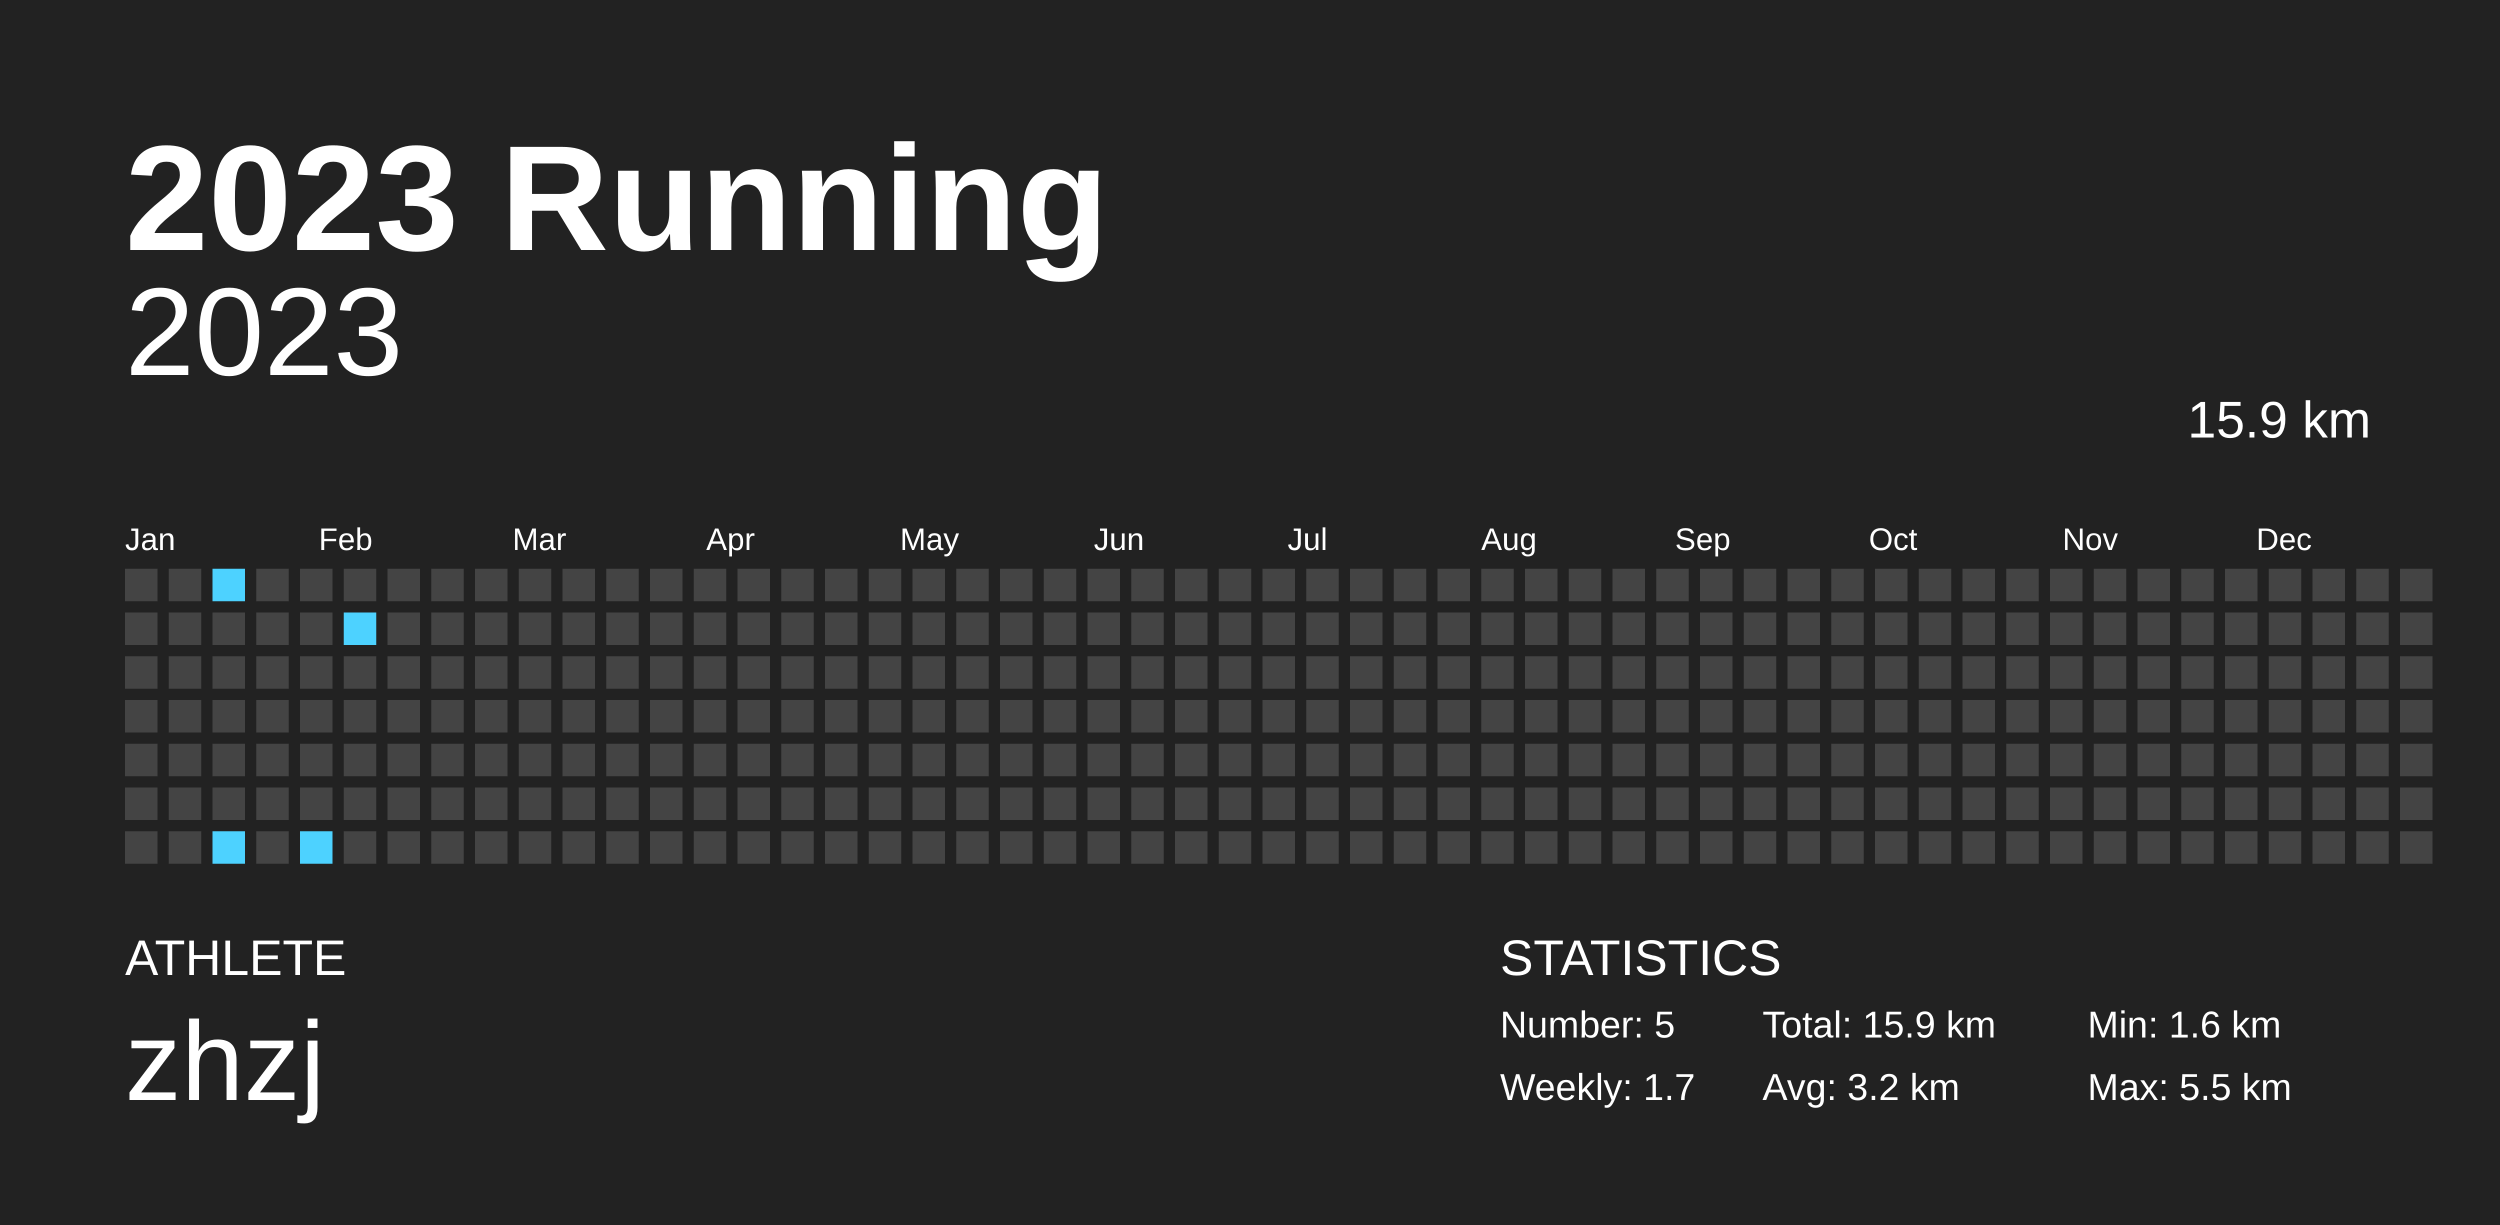
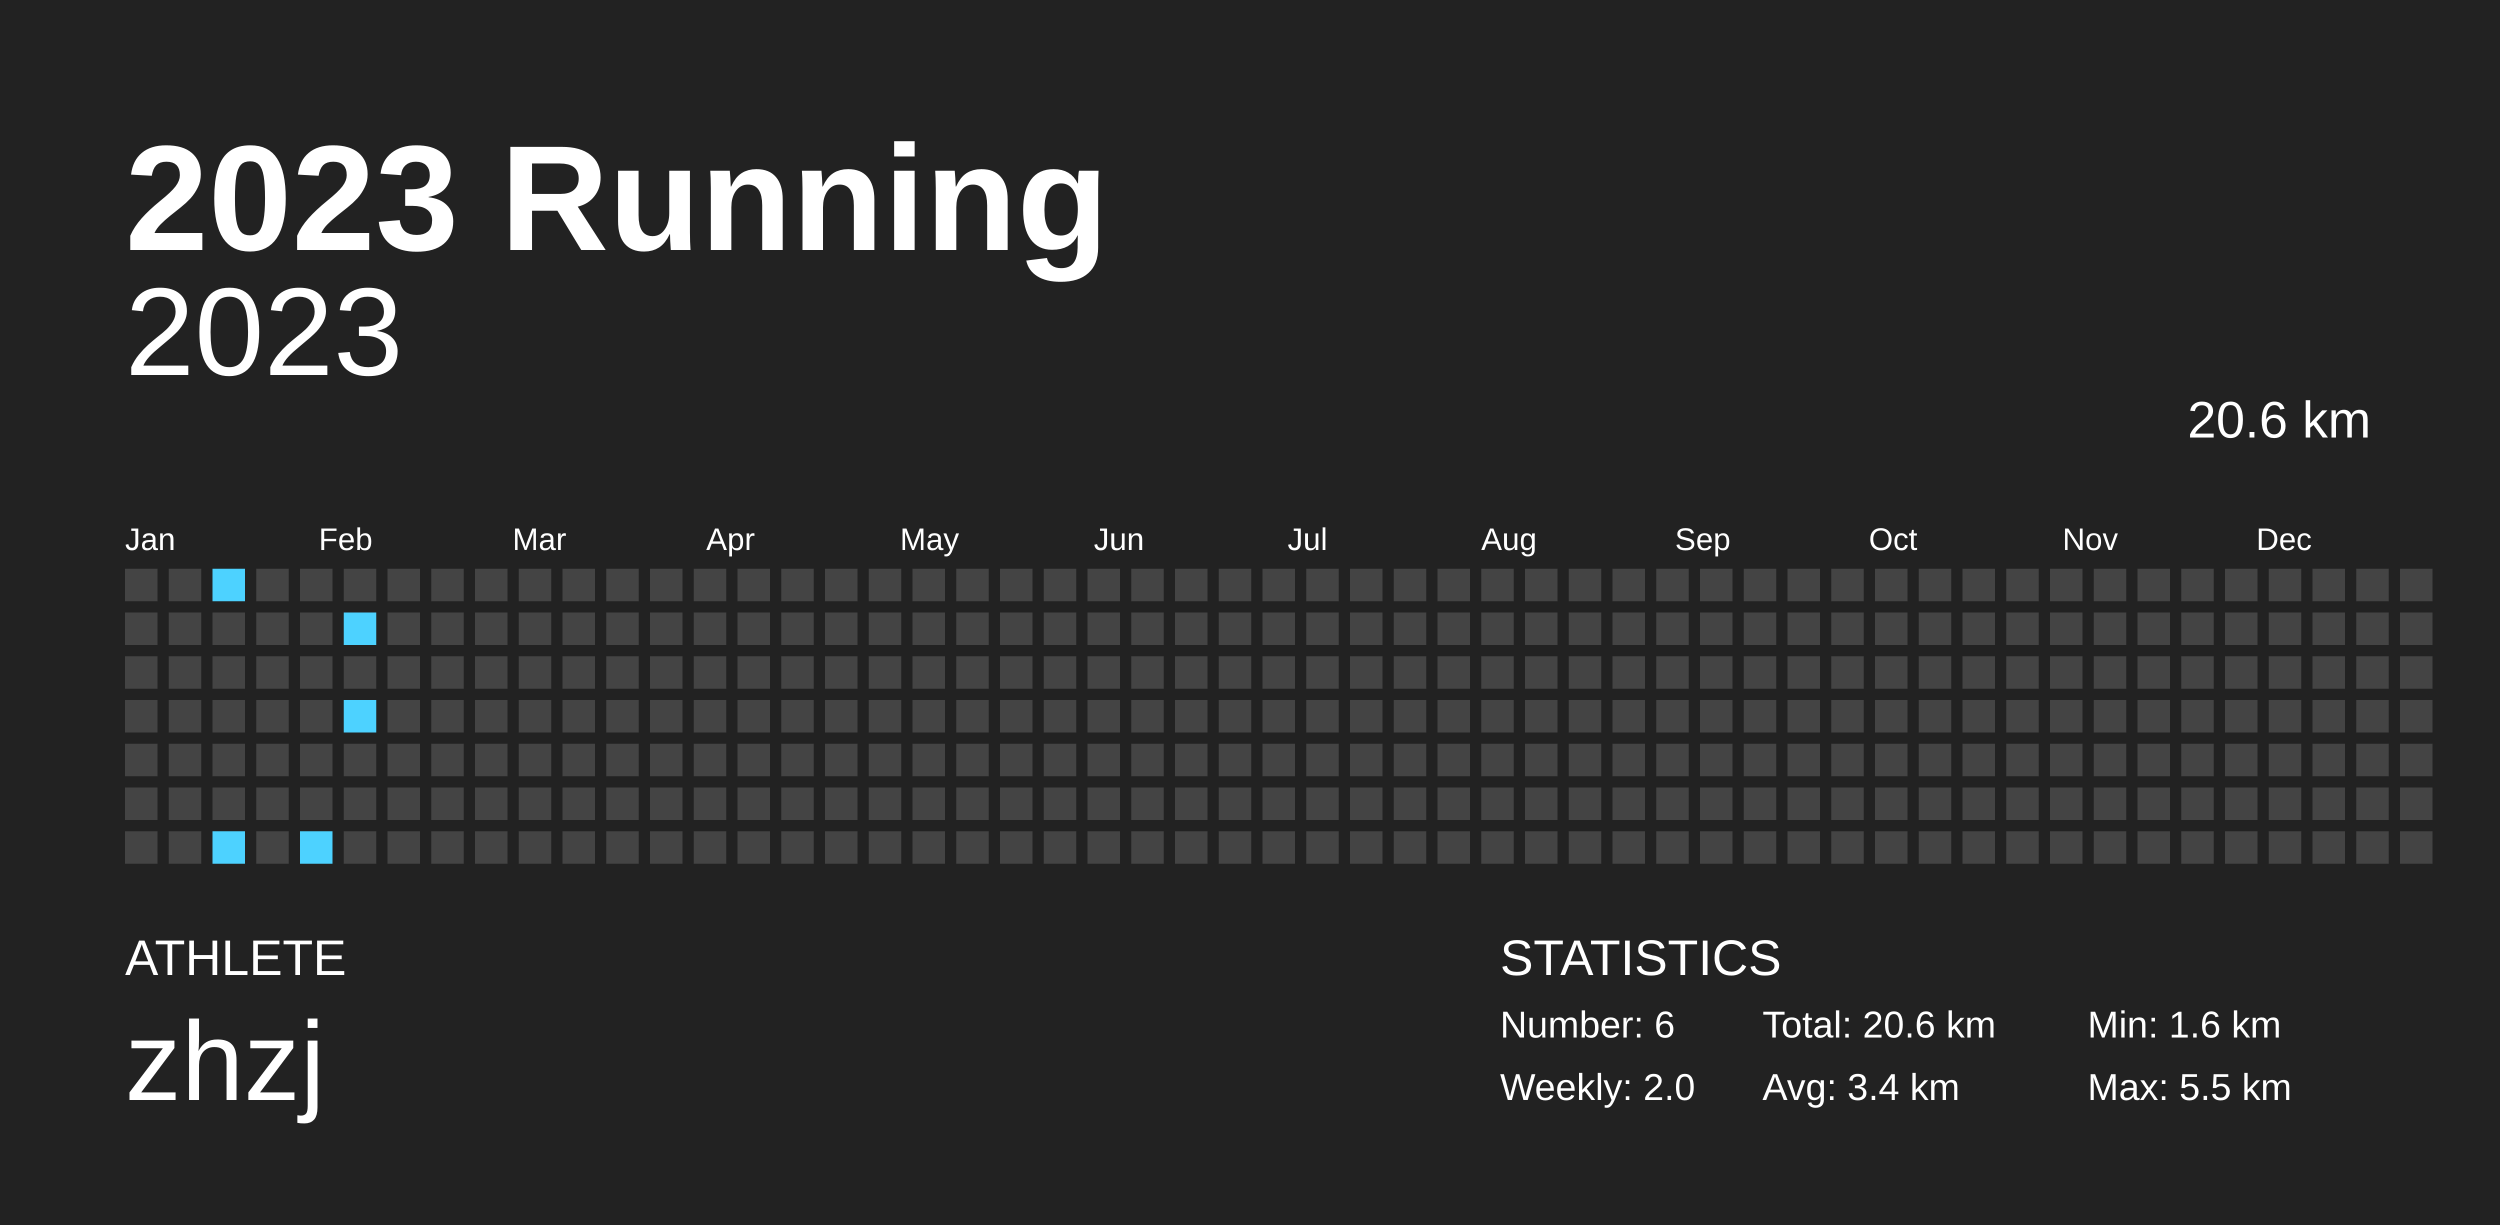
<svg xmlns="http://www.w3.org/2000/svg" baseProfile="full" height="98mm" version="1.1" viewBox="0,0,200,98" width="200mm">
  <defs />
  <rect fill="#222222" height="98" width="200" x="0" y="0" />
  <text fill="#FFFFFF" style="font-size:12px; font-family:Arial; font-weight:bold;" x="10" y="20">2023 Running</text>
  <text fill="#FFFFFF" style="font-size:4px; font-family:Arial" x="10" y="78">ATHLETE</text>
  <text fill="#FFFFFF" style="font-size:9px; font-family:Arial" x="10" y="88">zhzj</text>
  <text fill="#FFFFFF" style="font-size:4px; font-family:Arial" x="120" y="78">STATISTICS</text>
-   <text fill="#FFFFFF" style="font-size:3px; font-family:Arial" x="120" y="83">Number: 5</text>
-   <text fill="#FFFFFF" style="font-size:3px; font-family:Arial" x="120" y="88">Weekly: 1.7</text>
-   <text fill="#FFFFFF" style="font-size:3px; font-family:Arial" x="141" y="83">Total: 15.9 km</text>
-   <text fill="#FFFFFF" style="font-size:3px; font-family:Arial" x="141" y="88">Avg: 3.2 km</text>
+   <text fill="#FFFFFF" style="font-size:3px; font-family:Arial" x="120" y="83">Number: 6</text>
+   <text fill="#FFFFFF" style="font-size:3px; font-family:Arial" x="120" y="88">Weekly: 2.0</text>
+   <text fill="#FFFFFF" style="font-size:3px; font-family:Arial" x="141" y="83">Total: 20.6 km</text>
+   <text fill="#FFFFFF" style="font-size:3px; font-family:Arial" x="141" y="88">Avg: 3.4 km</text>
  <text fill="#FFFFFF" style="font-size:3px; font-family:Arial" x="167" y="83">Min: 1.6 km</text>
  <text fill="#FFFFFF" style="font-size:3px; font-family:Arial" x="167" y="88">Max: 5.5 km</text>
  <text alignment-baseline="hanging" fill="#FFFFFF" style="font-size:10.0px; font-family:Arial;" x="10" y="30">2023</text>
-   <text alignment-baseline="hanging" fill="#FFFFFF" style="font-size:4.125px; font-family:Arial;" x="175" y="35">15.9 km</text>
+   <text alignment-baseline="hanging" fill="#FFFFFF" style="font-size:4.125px; font-family:Arial;" x="175" y="35">20.6 km</text>
  <text fill="#FFFFFF" style="font-size:2.5px; font-family:Arial" x="10.0" y="44">Jan</text>
  <text fill="#FFFFFF" style="font-size:2.5px; font-family:Arial" x="25.5" y="44">Feb</text>
  <text fill="#FFFFFF" style="font-size:2.5px; font-family:Arial" x="41.0" y="44">Mar</text>
  <text fill="#FFFFFF" style="font-size:2.5px; font-family:Arial" x="56.5" y="44">Apr</text>
  <text fill="#FFFFFF" style="font-size:2.5px; font-family:Arial" x="72.0" y="44">May</text>
  <text fill="#FFFFFF" style="font-size:2.5px; font-family:Arial" x="87.5" y="44">Jun</text>
  <text fill="#FFFFFF" style="font-size:2.5px; font-family:Arial" x="103.0" y="44">Jul</text>
  <text fill="#FFFFFF" style="font-size:2.5px; font-family:Arial" x="118.5" y="44">Aug</text>
  <text fill="#FFFFFF" style="font-size:2.5px; font-family:Arial" x="134.0" y="44">Sep</text>
  <text fill="#FFFFFF" style="font-size:2.5px; font-family:Arial" x="149.5" y="44">Oct</text>
  <text fill="#FFFFFF" style="font-size:2.5px; font-family:Arial" x="165.0" y="44">Nov</text>
  <text fill="#FFFFFF" style="font-size:2.5px; font-family:Arial" x="180.5" y="44">Dec</text>
  <rect fill="#444444" height="2.6" width="2.6" x="10.0" y="45.5" />
  <rect fill="#444444" height="2.6" width="2.6" x="10.0" y="49.0" />
  <rect fill="#444444" height="2.6" width="2.6" x="10.0" y="52.5" />
  <rect fill="#444444" height="2.6" width="2.6" x="10.0" y="56.0" />
  <rect fill="#444444" height="2.6" width="2.6" x="10.0" y="59.5" />
  <rect fill="#444444" height="2.6" width="2.6" x="10.0" y="63.0" />
  <rect fill="#444444" height="2.6" width="2.6" x="10.0" y="66.5" />
  <rect fill="#444444" height="2.6" width="2.6" x="13.5" y="45.5" />
  <rect fill="#444444" height="2.6" width="2.6" x="13.5" y="49.0" />
  <rect fill="#444444" height="2.6" width="2.6" x="13.5" y="52.5" />
  <rect fill="#444444" height="2.6" width="2.6" x="13.5" y="56.0" />
  <rect fill="#444444" height="2.6" width="2.6" x="13.5" y="59.5" />
  <rect fill="#444444" height="2.6" width="2.6" x="13.5" y="63.0" />
  <rect fill="#444444" height="2.6" width="2.6" x="13.5" y="66.5" />
  <rect fill="#4dd2ff" height="2.6" width="2.6" x="17.0" y="45.5" />
  <rect fill="#444444" height="2.6" width="2.6" x="17.0" y="49.0" />
  <rect fill="#444444" height="2.6" width="2.6" x="17.0" y="52.5" />
  <rect fill="#444444" height="2.6" width="2.6" x="17.0" y="56.0" />
  <rect fill="#444444" height="2.6" width="2.6" x="17.0" y="59.5" />
  <rect fill="#444444" height="2.6" width="2.6" x="17.0" y="63.0" />
  <rect fill="#4dd2ff" height="2.6" width="2.6" x="17.0" y="66.5" />
  <rect fill="#444444" height="2.6" width="2.6" x="20.5" y="45.5" />
  <rect fill="#444444" height="2.6" width="2.6" x="20.5" y="49.0" />
  <rect fill="#444444" height="2.6" width="2.6" x="20.5" y="52.5" />
  <rect fill="#444444" height="2.6" width="2.6" x="20.5" y="56.0" />
  <rect fill="#444444" height="2.6" width="2.6" x="20.5" y="59.5" />
  <rect fill="#444444" height="2.6" width="2.6" x="20.5" y="63.0" />
  <rect fill="#444444" height="2.6" width="2.6" x="20.5" y="66.5" />
  <rect fill="#444444" height="2.6" width="2.6" x="24.0" y="45.5" />
  <rect fill="#444444" height="2.6" width="2.6" x="24.0" y="49.0" />
  <rect fill="#444444" height="2.6" width="2.6" x="24.0" y="52.5" />
  <rect fill="#444444" height="2.6" width="2.6" x="24.0" y="56.0" />
  <rect fill="#444444" height="2.6" width="2.6" x="24.0" y="59.5" />
  <rect fill="#444444" height="2.6" width="2.6" x="24.0" y="63.0" />
  <rect fill="#4dd2ff" height="2.6" width="2.6" x="24.0" y="66.5" />
  <rect fill="#444444" height="2.6" width="2.6" x="27.5" y="45.5" />
  <rect fill="#4dd2ff" height="2.6" width="2.6" x="27.5" y="49.0" />
  <rect fill="#444444" height="2.6" width="2.6" x="27.5" y="52.5" />
-   <rect fill="#444444" height="2.6" width="2.6" x="27.5" y="56.0" />
+   <rect fill="#4dd2ff" height="2.6" width="2.6" x="27.5" y="56.0" />
  <rect fill="#444444" height="2.6" width="2.6" x="27.5" y="59.5" />
  <rect fill="#444444" height="2.6" width="2.6" x="27.5" y="63.0" />
  <rect fill="#444444" height="2.6" width="2.6" x="27.5" y="66.5" />
  <rect fill="#444444" height="2.6" width="2.6" x="31.0" y="45.5" />
  <rect fill="#444444" height="2.6" width="2.6" x="31.0" y="49.0" />
  <rect fill="#444444" height="2.6" width="2.6" x="31.0" y="52.5" />
  <rect fill="#444444" height="2.6" width="2.6" x="31.0" y="56.0" />
  <rect fill="#444444" height="2.6" width="2.6" x="31.0" y="59.5" />
  <rect fill="#444444" height="2.6" width="2.6" x="31.0" y="63.0" />
  <rect fill="#444444" height="2.6" width="2.6" x="31.0" y="66.5" />
  <rect fill="#444444" height="2.6" width="2.6" x="34.5" y="45.5" />
  <rect fill="#444444" height="2.6" width="2.6" x="34.5" y="49.0" />
  <rect fill="#444444" height="2.6" width="2.6" x="34.5" y="52.5" />
  <rect fill="#444444" height="2.6" width="2.6" x="34.5" y="56.0" />
  <rect fill="#444444" height="2.6" width="2.6" x="34.5" y="59.5" />
  <rect fill="#444444" height="2.6" width="2.6" x="34.5" y="63.0" />
  <rect fill="#444444" height="2.6" width="2.6" x="34.5" y="66.5" />
  <rect fill="#444444" height="2.6" width="2.6" x="38.0" y="45.5" />
  <rect fill="#444444" height="2.6" width="2.6" x="38.0" y="49.0" />
  <rect fill="#444444" height="2.6" width="2.6" x="38.0" y="52.5" />
  <rect fill="#444444" height="2.6" width="2.6" x="38.0" y="56.0" />
  <rect fill="#444444" height="2.6" width="2.6" x="38.0" y="59.5" />
  <rect fill="#444444" height="2.6" width="2.6" x="38.0" y="63.0" />
  <rect fill="#444444" height="2.6" width="2.6" x="38.0" y="66.5" />
  <rect fill="#444444" height="2.6" width="2.6" x="41.5" y="45.5" />
  <rect fill="#444444" height="2.6" width="2.6" x="41.5" y="49.0" />
  <rect fill="#444444" height="2.6" width="2.6" x="41.5" y="52.5" />
  <rect fill="#444444" height="2.6" width="2.6" x="41.5" y="56.0" />
  <rect fill="#444444" height="2.6" width="2.6" x="41.5" y="59.5" />
  <rect fill="#444444" height="2.6" width="2.6" x="41.5" y="63.0" />
  <rect fill="#444444" height="2.6" width="2.6" x="41.5" y="66.5" />
  <rect fill="#444444" height="2.6" width="2.6" x="45.0" y="45.5" />
  <rect fill="#444444" height="2.6" width="2.6" x="45.0" y="49.0" />
  <rect fill="#444444" height="2.6" width="2.6" x="45.0" y="52.5" />
  <rect fill="#444444" height="2.6" width="2.6" x="45.0" y="56.0" />
  <rect fill="#444444" height="2.6" width="2.6" x="45.0" y="59.5" />
  <rect fill="#444444" height="2.6" width="2.6" x="45.0" y="63.0" />
  <rect fill="#444444" height="2.6" width="2.6" x="45.0" y="66.5" />
  <rect fill="#444444" height="2.6" width="2.6" x="48.5" y="45.5" />
  <rect fill="#444444" height="2.6" width="2.6" x="48.5" y="49.0" />
  <rect fill="#444444" height="2.6" width="2.6" x="48.5" y="52.5" />
  <rect fill="#444444" height="2.6" width="2.6" x="48.5" y="56.0" />
  <rect fill="#444444" height="2.6" width="2.6" x="48.5" y="59.5" />
  <rect fill="#444444" height="2.6" width="2.6" x="48.5" y="63.0" />
  <rect fill="#444444" height="2.6" width="2.6" x="48.5" y="66.5" />
  <rect fill="#444444" height="2.6" width="2.6" x="52.0" y="45.5" />
  <rect fill="#444444" height="2.6" width="2.6" x="52.0" y="49.0" />
  <rect fill="#444444" height="2.6" width="2.6" x="52.0" y="52.5" />
  <rect fill="#444444" height="2.6" width="2.6" x="52.0" y="56.0" />
  <rect fill="#444444" height="2.6" width="2.6" x="52.0" y="59.5" />
  <rect fill="#444444" height="2.6" width="2.6" x="52.0" y="63.0" />
  <rect fill="#444444" height="2.6" width="2.6" x="52.0" y="66.5" />
  <rect fill="#444444" height="2.6" width="2.6" x="55.5" y="45.5" />
  <rect fill="#444444" height="2.6" width="2.6" x="55.5" y="49.0" />
  <rect fill="#444444" height="2.6" width="2.6" x="55.5" y="52.5" />
  <rect fill="#444444" height="2.6" width="2.6" x="55.5" y="56.0" />
  <rect fill="#444444" height="2.6" width="2.6" x="55.5" y="59.5" />
  <rect fill="#444444" height="2.6" width="2.6" x="55.5" y="63.0" />
  <rect fill="#444444" height="2.6" width="2.6" x="55.5" y="66.5" />
  <rect fill="#444444" height="2.6" width="2.6" x="59.0" y="45.5" />
  <rect fill="#444444" height="2.6" width="2.6" x="59.0" y="49.0" />
  <rect fill="#444444" height="2.6" width="2.6" x="59.0" y="52.5" />
  <rect fill="#444444" height="2.6" width="2.6" x="59.0" y="56.0" />
  <rect fill="#444444" height="2.6" width="2.6" x="59.0" y="59.5" />
  <rect fill="#444444" height="2.6" width="2.6" x="59.0" y="63.0" />
  <rect fill="#444444" height="2.6" width="2.6" x="59.0" y="66.5" />
  <rect fill="#444444" height="2.6" width="2.6" x="62.5" y="45.5" />
  <rect fill="#444444" height="2.6" width="2.6" x="62.5" y="49.0" />
  <rect fill="#444444" height="2.6" width="2.6" x="62.5" y="52.5" />
  <rect fill="#444444" height="2.6" width="2.6" x="62.5" y="56.0" />
  <rect fill="#444444" height="2.6" width="2.6" x="62.5" y="59.5" />
  <rect fill="#444444" height="2.6" width="2.6" x="62.5" y="63.0" />
  <rect fill="#444444" height="2.6" width="2.6" x="62.5" y="66.5" />
  <rect fill="#444444" height="2.6" width="2.6" x="66.0" y="45.5" />
  <rect fill="#444444" height="2.6" width="2.6" x="66.0" y="49.0" />
  <rect fill="#444444" height="2.6" width="2.6" x="66.0" y="52.5" />
  <rect fill="#444444" height="2.6" width="2.6" x="66.0" y="56.0" />
  <rect fill="#444444" height="2.6" width="2.6" x="66.0" y="59.5" />
  <rect fill="#444444" height="2.6" width="2.6" x="66.0" y="63.0" />
  <rect fill="#444444" height="2.6" width="2.6" x="66.0" y="66.5" />
  <rect fill="#444444" height="2.6" width="2.6" x="69.5" y="45.5" />
  <rect fill="#444444" height="2.6" width="2.6" x="69.5" y="49.0" />
  <rect fill="#444444" height="2.6" width="2.6" x="69.5" y="52.5" />
  <rect fill="#444444" height="2.6" width="2.6" x="69.5" y="56.0" />
  <rect fill="#444444" height="2.6" width="2.6" x="69.5" y="59.5" />
  <rect fill="#444444" height="2.6" width="2.6" x="69.5" y="63.0" />
  <rect fill="#444444" height="2.6" width="2.6" x="69.5" y="66.5" />
  <rect fill="#444444" height="2.6" width="2.6" x="73.0" y="45.5" />
  <rect fill="#444444" height="2.6" width="2.6" x="73.0" y="49.0" />
  <rect fill="#444444" height="2.6" width="2.6" x="73.0" y="52.5" />
  <rect fill="#444444" height="2.6" width="2.6" x="73.0" y="56.0" />
  <rect fill="#444444" height="2.6" width="2.6" x="73.0" y="59.5" />
  <rect fill="#444444" height="2.6" width="2.6" x="73.0" y="63.0" />
  <rect fill="#444444" height="2.6" width="2.6" x="73.0" y="66.5" />
  <rect fill="#444444" height="2.6" width="2.6" x="76.5" y="45.5" />
  <rect fill="#444444" height="2.6" width="2.6" x="76.5" y="49.0" />
  <rect fill="#444444" height="2.6" width="2.6" x="76.5" y="52.5" />
  <rect fill="#444444" height="2.6" width="2.6" x="76.5" y="56.0" />
  <rect fill="#444444" height="2.6" width="2.6" x="76.5" y="59.5" />
  <rect fill="#444444" height="2.6" width="2.6" x="76.5" y="63.0" />
  <rect fill="#444444" height="2.6" width="2.6" x="76.5" y="66.5" />
  <rect fill="#444444" height="2.6" width="2.6" x="80.0" y="45.5" />
  <rect fill="#444444" height="2.6" width="2.6" x="80.0" y="49.0" />
  <rect fill="#444444" height="2.6" width="2.6" x="80.0" y="52.5" />
  <rect fill="#444444" height="2.6" width="2.6" x="80.0" y="56.0" />
  <rect fill="#444444" height="2.6" width="2.6" x="80.0" y="59.5" />
  <rect fill="#444444" height="2.6" width="2.6" x="80.0" y="63.0" />
  <rect fill="#444444" height="2.6" width="2.6" x="80.0" y="66.5" />
  <rect fill="#444444" height="2.6" width="2.6" x="83.5" y="45.5" />
  <rect fill="#444444" height="2.6" width="2.6" x="83.5" y="49.0" />
  <rect fill="#444444" height="2.6" width="2.6" x="83.5" y="52.5" />
  <rect fill="#444444" height="2.6" width="2.6" x="83.5" y="56.0" />
  <rect fill="#444444" height="2.6" width="2.6" x="83.5" y="59.5" />
  <rect fill="#444444" height="2.6" width="2.6" x="83.5" y="63.0" />
  <rect fill="#444444" height="2.6" width="2.6" x="83.5" y="66.5" />
  <rect fill="#444444" height="2.6" width="2.6" x="87.0" y="45.5" />
  <rect fill="#444444" height="2.6" width="2.6" x="87.0" y="49.0" />
  <rect fill="#444444" height="2.6" width="2.6" x="87.0" y="52.5" />
  <rect fill="#444444" height="2.6" width="2.6" x="87.0" y="56.0" />
  <rect fill="#444444" height="2.6" width="2.6" x="87.0" y="59.5" />
  <rect fill="#444444" height="2.6" width="2.6" x="87.0" y="63.0" />
  <rect fill="#444444" height="2.6" width="2.6" x="87.0" y="66.5" />
  <rect fill="#444444" height="2.6" width="2.6" x="90.5" y="45.5" />
  <rect fill="#444444" height="2.6" width="2.6" x="90.5" y="49.0" />
  <rect fill="#444444" height="2.6" width="2.6" x="90.5" y="52.5" />
  <rect fill="#444444" height="2.6" width="2.6" x="90.5" y="56.0" />
  <rect fill="#444444" height="2.6" width="2.6" x="90.5" y="59.5" />
  <rect fill="#444444" height="2.6" width="2.6" x="90.5" y="63.0" />
  <rect fill="#444444" height="2.6" width="2.6" x="90.5" y="66.5" />
  <rect fill="#444444" height="2.6" width="2.6" x="94.0" y="45.5" />
  <rect fill="#444444" height="2.6" width="2.6" x="94.0" y="49.0" />
  <rect fill="#444444" height="2.6" width="2.6" x="94.0" y="52.5" />
  <rect fill="#444444" height="2.6" width="2.6" x="94.0" y="56.0" />
  <rect fill="#444444" height="2.6" width="2.6" x="94.0" y="59.5" />
  <rect fill="#444444" height="2.6" width="2.6" x="94.0" y="63.0" />
  <rect fill="#444444" height="2.6" width="2.6" x="94.0" y="66.5" />
  <rect fill="#444444" height="2.6" width="2.6" x="97.5" y="45.5" />
  <rect fill="#444444" height="2.6" width="2.6" x="97.5" y="49.0" />
  <rect fill="#444444" height="2.6" width="2.6" x="97.5" y="52.5" />
  <rect fill="#444444" height="2.6" width="2.6" x="97.5" y="56.0" />
  <rect fill="#444444" height="2.6" width="2.6" x="97.5" y="59.5" />
  <rect fill="#444444" height="2.6" width="2.6" x="97.5" y="63.0" />
  <rect fill="#444444" height="2.6" width="2.6" x="97.5" y="66.5" />
  <rect fill="#444444" height="2.6" width="2.6" x="101.0" y="45.5" />
  <rect fill="#444444" height="2.6" width="2.6" x="101.0" y="49.0" />
  <rect fill="#444444" height="2.6" width="2.6" x="101.0" y="52.5" />
  <rect fill="#444444" height="2.6" width="2.6" x="101.0" y="56.0" />
  <rect fill="#444444" height="2.6" width="2.6" x="101.0" y="59.5" />
  <rect fill="#444444" height="2.6" width="2.6" x="101.0" y="63.0" />
  <rect fill="#444444" height="2.6" width="2.6" x="101.0" y="66.5" />
  <rect fill="#444444" height="2.6" width="2.6" x="104.5" y="45.5" />
  <rect fill="#444444" height="2.6" width="2.6" x="104.5" y="49.0" />
  <rect fill="#444444" height="2.6" width="2.6" x="104.5" y="52.5" />
  <rect fill="#444444" height="2.6" width="2.6" x="104.5" y="56.0" />
  <rect fill="#444444" height="2.6" width="2.6" x="104.5" y="59.5" />
  <rect fill="#444444" height="2.6" width="2.6" x="104.5" y="63.0" />
  <rect fill="#444444" height="2.6" width="2.6" x="104.5" y="66.5" />
  <rect fill="#444444" height="2.6" width="2.6" x="108.0" y="45.5" />
  <rect fill="#444444" height="2.6" width="2.6" x="108.0" y="49.0" />
  <rect fill="#444444" height="2.6" width="2.6" x="108.0" y="52.5" />
  <rect fill="#444444" height="2.6" width="2.6" x="108.0" y="56.0" />
  <rect fill="#444444" height="2.6" width="2.6" x="108.0" y="59.5" />
  <rect fill="#444444" height="2.6" width="2.6" x="108.0" y="63.0" />
  <rect fill="#444444" height="2.6" width="2.6" x="108.0" y="66.5" />
  <rect fill="#444444" height="2.6" width="2.6" x="111.5" y="45.5" />
  <rect fill="#444444" height="2.6" width="2.6" x="111.5" y="49.0" />
  <rect fill="#444444" height="2.6" width="2.6" x="111.5" y="52.5" />
  <rect fill="#444444" height="2.6" width="2.6" x="111.5" y="56.0" />
  <rect fill="#444444" height="2.6" width="2.6" x="111.5" y="59.5" />
  <rect fill="#444444" height="2.6" width="2.6" x="111.5" y="63.0" />
  <rect fill="#444444" height="2.6" width="2.6" x="111.5" y="66.5" />
  <rect fill="#444444" height="2.6" width="2.6" x="115.0" y="45.5" />
  <rect fill="#444444" height="2.6" width="2.6" x="115.0" y="49.0" />
  <rect fill="#444444" height="2.6" width="2.6" x="115.0" y="52.5" />
  <rect fill="#444444" height="2.6" width="2.6" x="115.0" y="56.0" />
  <rect fill="#444444" height="2.6" width="2.6" x="115.0" y="59.5" />
  <rect fill="#444444" height="2.6" width="2.6" x="115.0" y="63.0" />
  <rect fill="#444444" height="2.6" width="2.6" x="115.0" y="66.5" />
  <rect fill="#444444" height="2.6" width="2.6" x="118.5" y="45.5" />
  <rect fill="#444444" height="2.6" width="2.6" x="118.5" y="49.0" />
  <rect fill="#444444" height="2.6" width="2.6" x="118.5" y="52.5" />
  <rect fill="#444444" height="2.6" width="2.6" x="118.5" y="56.0" />
  <rect fill="#444444" height="2.6" width="2.6" x="118.5" y="59.5" />
  <rect fill="#444444" height="2.6" width="2.6" x="118.5" y="63.0" />
  <rect fill="#444444" height="2.6" width="2.6" x="118.5" y="66.5" />
  <rect fill="#444444" height="2.6" width="2.6" x="122.0" y="45.5" />
  <rect fill="#444444" height="2.6" width="2.6" x="122.0" y="49.0" />
  <rect fill="#444444" height="2.6" width="2.6" x="122.0" y="52.5" />
  <rect fill="#444444" height="2.6" width="2.6" x="122.0" y="56.0" />
  <rect fill="#444444" height="2.6" width="2.6" x="122.0" y="59.5" />
  <rect fill="#444444" height="2.6" width="2.6" x="122.0" y="63.0" />
  <rect fill="#444444" height="2.6" width="2.6" x="122.0" y="66.5" />
  <rect fill="#444444" height="2.6" width="2.6" x="125.5" y="45.5" />
  <rect fill="#444444" height="2.6" width="2.6" x="125.5" y="49.0" />
  <rect fill="#444444" height="2.6" width="2.6" x="125.5" y="52.5" />
  <rect fill="#444444" height="2.6" width="2.6" x="125.5" y="56.0" />
  <rect fill="#444444" height="2.6" width="2.6" x="125.5" y="59.5" />
  <rect fill="#444444" height="2.6" width="2.6" x="125.5" y="63.0" />
  <rect fill="#444444" height="2.6" width="2.6" x="125.5" y="66.5" />
  <rect fill="#444444" height="2.6" width="2.6" x="129.0" y="45.5" />
  <rect fill="#444444" height="2.6" width="2.6" x="129.0" y="49.0" />
  <rect fill="#444444" height="2.6" width="2.6" x="129.0" y="52.5" />
  <rect fill="#444444" height="2.6" width="2.6" x="129.0" y="56.0" />
  <rect fill="#444444" height="2.6" width="2.6" x="129.0" y="59.5" />
  <rect fill="#444444" height="2.6" width="2.6" x="129.0" y="63.0" />
  <rect fill="#444444" height="2.6" width="2.6" x="129.0" y="66.5" />
  <rect fill="#444444" height="2.6" width="2.6" x="132.5" y="45.5" />
  <rect fill="#444444" height="2.6" width="2.6" x="132.5" y="49.0" />
  <rect fill="#444444" height="2.6" width="2.6" x="132.5" y="52.5" />
  <rect fill="#444444" height="2.6" width="2.6" x="132.5" y="56.0" />
  <rect fill="#444444" height="2.6" width="2.6" x="132.5" y="59.5" />
  <rect fill="#444444" height="2.6" width="2.6" x="132.5" y="63.0" />
  <rect fill="#444444" height="2.6" width="2.6" x="132.5" y="66.5" />
  <rect fill="#444444" height="2.6" width="2.6" x="136.0" y="45.5" />
  <rect fill="#444444" height="2.6" width="2.6" x="136.0" y="49.0" />
  <rect fill="#444444" height="2.6" width="2.6" x="136.0" y="52.5" />
  <rect fill="#444444" height="2.6" width="2.6" x="136.0" y="56.0" />
  <rect fill="#444444" height="2.6" width="2.6" x="136.0" y="59.5" />
  <rect fill="#444444" height="2.6" width="2.6" x="136.0" y="63.0" />
  <rect fill="#444444" height="2.6" width="2.6" x="136.0" y="66.5" />
  <rect fill="#444444" height="2.6" width="2.6" x="139.5" y="45.5" />
  <rect fill="#444444" height="2.6" width="2.6" x="139.5" y="49.0" />
  <rect fill="#444444" height="2.6" width="2.6" x="139.5" y="52.5" />
  <rect fill="#444444" height="2.6" width="2.6" x="139.5" y="56.0" />
  <rect fill="#444444" height="2.6" width="2.6" x="139.5" y="59.5" />
  <rect fill="#444444" height="2.6" width="2.6" x="139.5" y="63.0" />
  <rect fill="#444444" height="2.6" width="2.6" x="139.5" y="66.5" />
  <rect fill="#444444" height="2.6" width="2.6" x="143.0" y="45.5" />
  <rect fill="#444444" height="2.6" width="2.6" x="143.0" y="49.0" />
  <rect fill="#444444" height="2.6" width="2.6" x="143.0" y="52.5" />
  <rect fill="#444444" height="2.6" width="2.6" x="143.0" y="56.0" />
  <rect fill="#444444" height="2.6" width="2.6" x="143.0" y="59.5" />
  <rect fill="#444444" height="2.6" width="2.6" x="143.0" y="63.0" />
  <rect fill="#444444" height="2.6" width="2.6" x="143.0" y="66.5" />
  <rect fill="#444444" height="2.6" width="2.6" x="146.5" y="45.5" />
  <rect fill="#444444" height="2.6" width="2.6" x="146.5" y="49.0" />
  <rect fill="#444444" height="2.6" width="2.6" x="146.5" y="52.5" />
  <rect fill="#444444" height="2.6" width="2.6" x="146.5" y="56.0" />
  <rect fill="#444444" height="2.6" width="2.6" x="146.5" y="59.5" />
  <rect fill="#444444" height="2.6" width="2.6" x="146.5" y="63.0" />
  <rect fill="#444444" height="2.6" width="2.6" x="146.5" y="66.5" />
  <rect fill="#444444" height="2.6" width="2.6" x="150.0" y="45.5" />
  <rect fill="#444444" height="2.6" width="2.6" x="150.0" y="49.0" />
  <rect fill="#444444" height="2.6" width="2.6" x="150.0" y="52.5" />
  <rect fill="#444444" height="2.6" width="2.6" x="150.0" y="56.0" />
  <rect fill="#444444" height="2.6" width="2.6" x="150.0" y="59.5" />
  <rect fill="#444444" height="2.6" width="2.6" x="150.0" y="63.0" />
  <rect fill="#444444" height="2.6" width="2.6" x="150.0" y="66.5" />
  <rect fill="#444444" height="2.6" width="2.6" x="153.5" y="45.5" />
  <rect fill="#444444" height="2.6" width="2.6" x="153.5" y="49.0" />
  <rect fill="#444444" height="2.6" width="2.6" x="153.5" y="52.5" />
  <rect fill="#444444" height="2.6" width="2.6" x="153.5" y="56.0" />
  <rect fill="#444444" height="2.6" width="2.6" x="153.5" y="59.5" />
  <rect fill="#444444" height="2.6" width="2.6" x="153.5" y="63.0" />
  <rect fill="#444444" height="2.6" width="2.6" x="153.5" y="66.5" />
  <rect fill="#444444" height="2.6" width="2.6" x="157.0" y="45.5" />
  <rect fill="#444444" height="2.6" width="2.6" x="157.0" y="49.0" />
  <rect fill="#444444" height="2.6" width="2.6" x="157.0" y="52.5" />
  <rect fill="#444444" height="2.6" width="2.6" x="157.0" y="56.0" />
  <rect fill="#444444" height="2.6" width="2.6" x="157.0" y="59.5" />
  <rect fill="#444444" height="2.6" width="2.6" x="157.0" y="63.0" />
  <rect fill="#444444" height="2.6" width="2.6" x="157.0" y="66.5" />
  <rect fill="#444444" height="2.6" width="2.6" x="160.5" y="45.5" />
  <rect fill="#444444" height="2.6" width="2.6" x="160.5" y="49.0" />
  <rect fill="#444444" height="2.6" width="2.6" x="160.5" y="52.5" />
  <rect fill="#444444" height="2.6" width="2.6" x="160.5" y="56.0" />
  <rect fill="#444444" height="2.6" width="2.6" x="160.5" y="59.5" />
  <rect fill="#444444" height="2.6" width="2.6" x="160.5" y="63.0" />
  <rect fill="#444444" height="2.6" width="2.6" x="160.5" y="66.5" />
  <rect fill="#444444" height="2.6" width="2.6" x="164.0" y="45.5" />
  <rect fill="#444444" height="2.6" width="2.6" x="164.0" y="49.0" />
  <rect fill="#444444" height="2.6" width="2.6" x="164.0" y="52.5" />
  <rect fill="#444444" height="2.6" width="2.6" x="164.0" y="56.0" />
  <rect fill="#444444" height="2.6" width="2.6" x="164.0" y="59.5" />
  <rect fill="#444444" height="2.6" width="2.6" x="164.0" y="63.0" />
  <rect fill="#444444" height="2.6" width="2.6" x="164.0" y="66.5" />
  <rect fill="#444444" height="2.6" width="2.6" x="167.5" y="45.5" />
  <rect fill="#444444" height="2.6" width="2.6" x="167.5" y="49.0" />
  <rect fill="#444444" height="2.6" width="2.6" x="167.5" y="52.5" />
  <rect fill="#444444" height="2.6" width="2.6" x="167.5" y="56.0" />
  <rect fill="#444444" height="2.6" width="2.6" x="167.5" y="59.5" />
  <rect fill="#444444" height="2.6" width="2.6" x="167.5" y="63.0" />
  <rect fill="#444444" height="2.6" width="2.6" x="167.5" y="66.5" />
  <rect fill="#444444" height="2.6" width="2.6" x="171.0" y="45.5" />
  <rect fill="#444444" height="2.6" width="2.6" x="171.0" y="49.0" />
  <rect fill="#444444" height="2.6" width="2.6" x="171.0" y="52.5" />
  <rect fill="#444444" height="2.6" width="2.6" x="171.0" y="56.0" />
  <rect fill="#444444" height="2.6" width="2.6" x="171.0" y="59.5" />
  <rect fill="#444444" height="2.6" width="2.6" x="171.0" y="63.0" />
  <rect fill="#444444" height="2.6" width="2.6" x="171.0" y="66.5" />
  <rect fill="#444444" height="2.6" width="2.6" x="174.5" y="45.5" />
  <rect fill="#444444" height="2.6" width="2.6" x="174.5" y="49.0" />
  <rect fill="#444444" height="2.6" width="2.6" x="174.5" y="52.5" />
  <rect fill="#444444" height="2.6" width="2.6" x="174.5" y="56.0" />
  <rect fill="#444444" height="2.6" width="2.6" x="174.5" y="59.5" />
  <rect fill="#444444" height="2.6" width="2.6" x="174.5" y="63.0" />
  <rect fill="#444444" height="2.6" width="2.6" x="174.5" y="66.5" />
  <rect fill="#444444" height="2.6" width="2.6" x="178.0" y="45.5" />
  <rect fill="#444444" height="2.6" width="2.6" x="178.0" y="49.0" />
  <rect fill="#444444" height="2.6" width="2.6" x="178.0" y="52.5" />
  <rect fill="#444444" height="2.6" width="2.6" x="178.0" y="56.0" />
  <rect fill="#444444" height="2.6" width="2.6" x="178.0" y="59.5" />
  <rect fill="#444444" height="2.6" width="2.6" x="178.0" y="63.0" />
  <rect fill="#444444" height="2.6" width="2.6" x="178.0" y="66.5" />
  <rect fill="#444444" height="2.6" width="2.6" x="181.5" y="45.5" />
  <rect fill="#444444" height="2.6" width="2.6" x="181.5" y="49.0" />
  <rect fill="#444444" height="2.6" width="2.6" x="181.5" y="52.5" />
  <rect fill="#444444" height="2.6" width="2.6" x="181.5" y="56.0" />
  <rect fill="#444444" height="2.6" width="2.6" x="181.5" y="59.5" />
  <rect fill="#444444" height="2.6" width="2.6" x="181.5" y="63.0" />
  <rect fill="#444444" height="2.6" width="2.6" x="181.5" y="66.5" />
  <rect fill="#444444" height="2.6" width="2.6" x="185.0" y="45.5" />
  <rect fill="#444444" height="2.6" width="2.6" x="185.0" y="49.0" />
  <rect fill="#444444" height="2.6" width="2.6" x="185.0" y="52.5" />
  <rect fill="#444444" height="2.6" width="2.6" x="185.0" y="56.0" />
  <rect fill="#444444" height="2.6" width="2.6" x="185.0" y="59.5" />
  <rect fill="#444444" height="2.6" width="2.6" x="185.0" y="63.0" />
  <rect fill="#444444" height="2.6" width="2.6" x="185.0" y="66.5" />
  <rect fill="#444444" height="2.6" width="2.6" x="188.5" y="45.5" />
  <rect fill="#444444" height="2.6" width="2.6" x="188.5" y="49.0" />
  <rect fill="#444444" height="2.6" width="2.6" x="188.5" y="52.5" />
  <rect fill="#444444" height="2.6" width="2.6" x="188.5" y="56.0" />
  <rect fill="#444444" height="2.6" width="2.6" x="188.5" y="59.5" />
  <rect fill="#444444" height="2.6" width="2.6" x="188.5" y="63.0" />
  <rect fill="#444444" height="2.6" width="2.6" x="188.5" y="66.5" />
  <rect fill="#444444" height="2.6" width="2.6" x="192.0" y="45.5" />
  <rect fill="#444444" height="2.6" width="2.6" x="192.0" y="49.0" />
  <rect fill="#444444" height="2.6" width="2.6" x="192.0" y="52.5" />
  <rect fill="#444444" height="2.6" width="2.6" x="192.0" y="56.0" />
  <rect fill="#444444" height="2.6" width="2.6" x="192.0" y="59.5" />
  <rect fill="#444444" height="2.6" width="2.6" x="192.0" y="63.0" />
  <rect fill="#444444" height="2.6" width="2.6" x="192.0" y="66.5" />
</svg>
